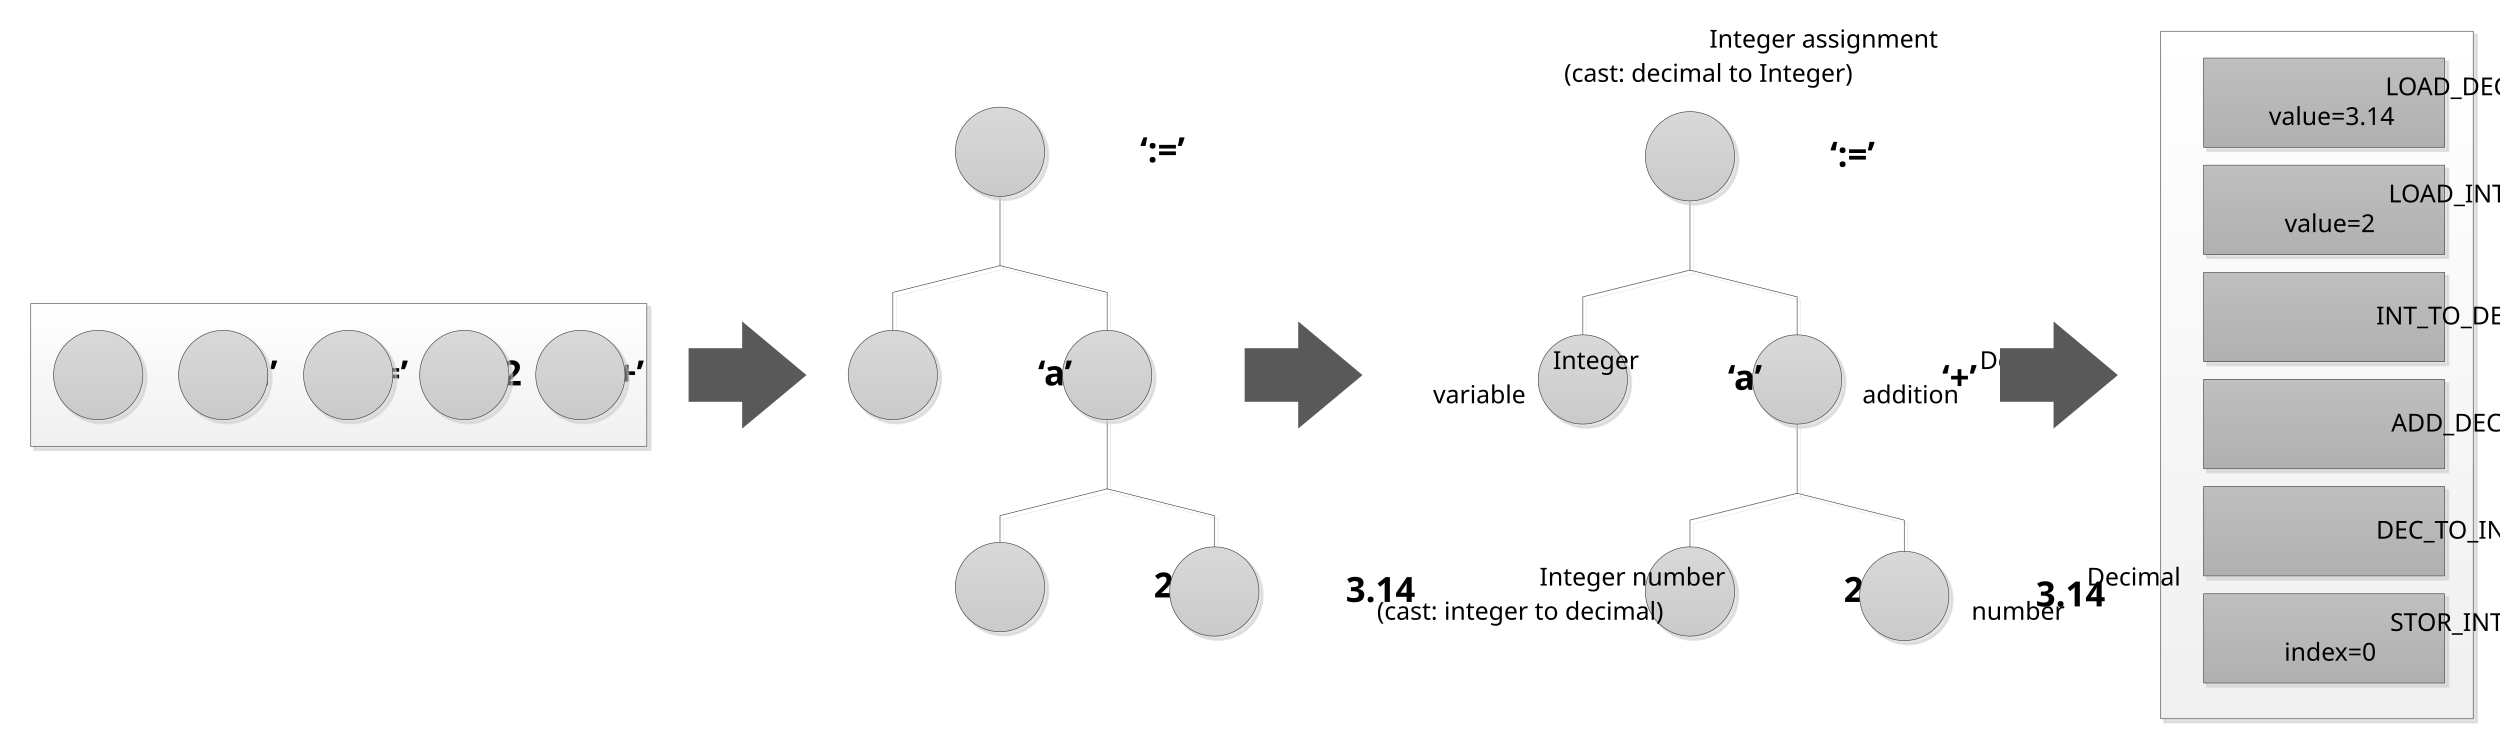
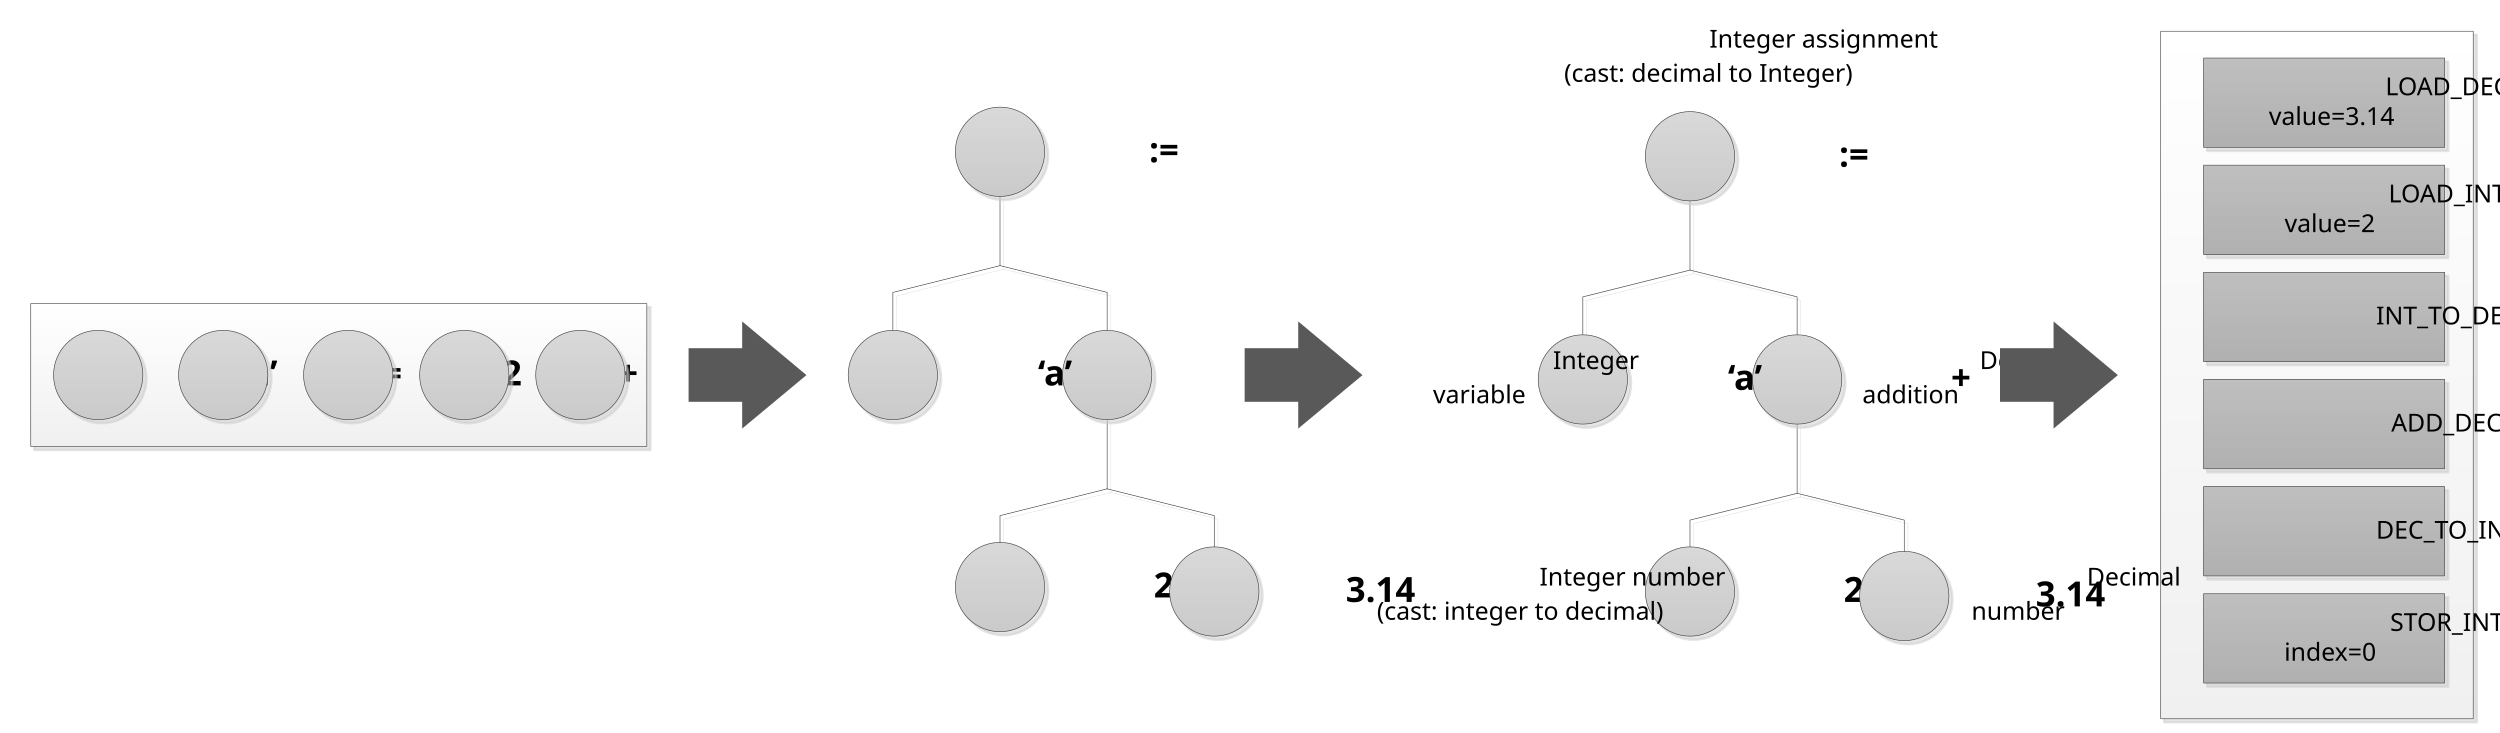
<svg xmlns="http://www.w3.org/2000/svg" xmlns:ns1="http://schemas.microsoft.com/visio/2003/SVGExtensions/" width="14in" height="4.1in" viewBox="0 0 1008 295.2" xml:space="preserve" color-interpolation-filters="sRGB" class="st13">
  <ns1:documentProperties ns1:langID="1033">
    <ns1:userDefs>
      <ns1:ud ns1:nameU="DocShowPicture" ns1:prompt="" ns1:val="VT0(1):26" />
      <ns1:ud ns1:nameU="msvConvertTheme" />
    </ns1:userDefs>
  </ns1:documentProperties>
  <ns1:reviewers>
    <ns1:reviewer ns1:name="Randy Hollines" ns1:initials="RH" color="#ff0000" ns1:reviewerId="1" ns1:currentIndex="2" />
  </ns1:reviewers>
  <style type="text/css">
	
		.st1 {visibility:visible}
		.st2 {fill:#cdcdcd;fill-opacity:0.5;stroke:#cdcdcd;stroke-linecap:round;stroke-linejoin:round;stroke-opacity:0.5}
		.st3 {fill:url(#grad0-6);stroke:#404040;stroke-linecap:round;stroke-linejoin:round;stroke-width:0.25}
		.st4 {fill:url(#grad0-17);stroke:#404040;stroke-linecap:round;stroke-linejoin:round;stroke-width:0.25}
		.st5 {fill:#000000;font-family:Calibri;font-size:1.167em;font-weight:bold}
		.st6 {stroke:#cdcdcd;stroke-linecap:round;stroke-linejoin:round;stroke-opacity:0.5;stroke-width:0.25}
		.st7 {stroke:#404040;stroke-linecap:round;stroke-linejoin:round;stroke-width:0.25}
		.st8 {fill:url(#grad0-152);stroke:#404040;stroke-linecap:round;stroke-linejoin:round;stroke-width:0.25}
		.st9 {fill:#000000;font-family:Calibri;font-size:0.833em}
		.st10 {font-size:1em}
		.st11 {fill:none;stroke:none;stroke-linecap:round;stroke-linejoin:round;stroke-width:0.25}
		.st12 {fill:#595959;stroke:none;stroke-linecap:butt;stroke-width:0.75}
		.st13 {fill:none;fill-rule:evenodd;font-size:12px;overflow:visible;stroke-linecap:square;stroke-miterlimit:3}
	
	</style>
  <defs id="Patterns_And_Gradients">
    <linearGradient id="grad0-6" x1="0" y1="0" x2="1" y2="0" gradientTransform="rotate(270 0.5 0.5)">
      <stop offset="0" stop-color="#f0f0f0" stop-opacity="1" />
      <stop offset="1" stop-color="#ffffff" stop-opacity="1" />
    </linearGradient>
    <linearGradient id="grad0-17" x1="0" y1="0" x2="1" y2="0" gradientTransform="rotate(270 0.5 0.5)">
      <stop offset="0" stop-color="#cacaca" stop-opacity="1" />
      <stop offset="1" stop-color="#d9d9d9" stop-opacity="1" />
    </linearGradient>
    <linearGradient id="grad0-152" x1="0" y1="0" x2="1" y2="0" gradientTransform="rotate(270 0.5 0.5)">
      <stop offset="0" stop-color="#b0b0b0" stop-opacity="1" />
      <stop offset="1" stop-color="#bfbfbf" stop-opacity="1" />
    </linearGradient>
  </defs>
  <g ns1:mID="8" ns1:index="6" ns1:groupContext="foregroundPage">
    <ns1:custProps>
      <ns1:cp ns1:nameU="ShapeClass" ns1:lbl="Shape Class" ns1:type="1" ns1:invis="true" ns1:langID="1033" ns1:val="VT4({52BC4E31-A33B-11d1-B2B9-006008BD347E})" />
    </ns1:custProps>
    <ns1:userDefs>
      <ns1:ud ns1:nameU="msvThemeColors" ns1:val="VT0(36):26" />
      <ns1:ud ns1:nameU="msvThemeEffects" ns1:val="VT0(16):26" />
      <ns1:ud ns1:nameU="msvThemeOrder" ns1:val="VT0(1):26" />
    </ns1:userDefs>
    <ns1:pageProperties ns1:drawingScale="1" ns1:pageScale="1" ns1:drawingUnits="0" ns1:shadowOffsetX="9" ns1:shadowOffsetY="-9" />
    <ns1:layer ns1:name="New Plants" ns1:index="0" />
    <ns1:layer ns1:name="Plant" ns1:index="1" />
    <ns1:layer ns1:name="Connector" ns1:index="2" />
    <g id="shape84-1" ns1:mID="84" ns1:groupContext="shape" transform="translate(871.2,-5.4)">
      <ns1:userDefs>
        <ns1:ud ns1:nameU="visVersion" ns1:val="VT0(15):26" />
        <ns1:ud ns1:nameU="msvThemeColors" ns1:val="VT0(36):26" />
        <ns1:ud ns1:nameU="msvThemeEffects" ns1:val="VT0(16):26" />
      </ns1:userDefs>
      <g id="shadow84-2" ns1:groupContext="shadow" ns1:shadowOffsetX="1.44" ns1:shadowOffsetY="-1.44" ns1:shadowType="1" transform="matrix(1,0,0,1,1.44,1.44)" class="st1">
        <rect x="0" y="18" width="126" height="277.2" class="st2" />
      </g>
      <rect x="0" y="18" width="126" height="277.2" class="st3" />
    </g>
    <g id="shape83-7" ns1:mID="83" ns1:groupContext="shape" transform="translate(12.4,-115.2)">
      <ns1:userDefs>
        <ns1:ud ns1:nameU="visVersion" ns1:val="VT0(15):26" />
        <ns1:ud ns1:nameU="msvThemeColors" ns1:val="VT0(36):26" />
        <ns1:ud ns1:nameU="msvThemeEffects" ns1:val="VT0(16):26" />
      </ns1:userDefs>
      <g id="shadow83-8" ns1:groupContext="shadow" ns1:shadowOffsetX="1.44" ns1:shadowOffsetY="-1.44" ns1:shadowType="1" transform="matrix(1,0,0,1,1.44,1.44)" class="st1">
        <rect x="0" y="237.6" width="248.4" height="57.6" class="st2" />
      </g>
      <rect x="0" y="237.6" width="248.4" height="57.6" class="st3" />
    </g>
    <g id="shape1-12" ns1:mID="1" ns1:groupContext="shape" transform="translate(385.2,-40.5)">
      <ns1:userDefs>
        <ns1:ud ns1:nameU="visVersion" ns1:val="VT0(12):26" />
        <ns1:ud ns1:nameU="msvThemeColors" ns1:val="VT0(36):26" />
        <ns1:ud ns1:nameU="msvThemeEffects" ns1:val="VT0(16):26" />
      </ns1:userDefs>
      <ns1:textBlock ns1:margins="rect(4,4,4,4)" />
      <ns1:textRect cx="18" cy="277.2" width="36" height="36" />
      <g id="shadow1-13" ns1:groupContext="shadow" ns1:shadowOffsetX="1.44" ns1:shadowOffsetY="-1.44" ns1:shadowType="1" transform="matrix(1,0,0,1,1.44,1.44)" class="st1">
        <path d="M0 277.2 A18 18 0 0 1 36 277.2 A18 18 0 1 1 0 277.2 Z" class="st2" />
      </g>
      <path d="M0 277.2 A18 18 0 0 1 36 277.2 A18 18 0 1 1 0 277.2 Z" class="st4" />
      <text x="14.45" y="281.4" class="st5" ns1:langID="1033">
        <ns1:paragraph ns1:horizAlign="1" />
        <ns1:tabList />2</text>
    </g>
    <g id="shape2-19" ns1:mID="2" ns1:groupContext="shape" transform="translate(471.6,-38.7)">
      <ns1:userDefs>
        <ns1:ud ns1:nameU="visVersion" ns1:val="VT0(12):26" />
        <ns1:ud ns1:nameU="msvThemeColors" ns1:val="VT0(36):26" />
        <ns1:ud ns1:nameU="msvThemeEffects" ns1:val="VT0(16):26" />
      </ns1:userDefs>
      <ns1:textBlock ns1:margins="rect(4,4,4,4)" />
      <ns1:textRect cx="18" cy="277.2" width="36" height="36" />
      <g id="shadow2-20" ns1:groupContext="shadow" ns1:shadowOffsetX="1.44" ns1:shadowOffsetY="-1.44" ns1:shadowType="1" transform="matrix(1,0,0,1,1.44,1.44)" class="st1">
        <path d="M0 277.2 A18 18 0 0 1 36 277.2 A18 18 0 1 1 0 277.2 Z" class="st2" />
      </g>
      <path d="M0 277.2 A18 18 0 0 1 36 277.2 A18 18 0 1 1 0 277.2 Z" class="st4" />
      <text x="5.49" y="281.4" class="st5" ns1:langID="1033">
        <ns1:paragraph ns1:horizAlign="1" />
        <ns1:tabList />3.14</text>
    </g>
    <g id="shape3-25" ns1:mID="3" ns1:groupContext="shape" transform="translate(741.6,169.2) rotate(90)">
      <ns1:userDefs>
        <ns1:ud ns1:nameU="Scale" ns1:val="VT0(1):26" />
        <ns1:ud ns1:nameU="AntiScale" ns1:val="VT0(1):26" />
        <ns1:ud ns1:nameU="visVersion" ns1:val="VT0(12):26" />
        <ns1:ud ns1:nameU="msvThemeColors" ns1:val="VT0(36):26" />
        <ns1:ud ns1:nameU="msvThemeEffects" ns1:val="VT0(16):26" />
      </ns1:userDefs>
      <g id="shadow3-26" ns1:groupContext="shadow" ns1:shadowOffsetX="1.44" ns1:shadowOffsetY="-1.44" ns1:shadowType="1" transform="matrix(1,0,0,1,1.44,-1.44)" class="st1">
        <path d="M0 295.2 L27.9 295.2" class="st6" />
        <path d="M27.9 295.2 L38.7 252 L51.3 252" class="st6" />
        <path d="M27.9 295.2 L38.7 338.4 L49.5 338.4" class="st6" />
      </g>
      <path d="M0 295.2 L27.9 295.2" class="st7" />
      <path d="M27.9 295.2 L38.7 252 L51.3 252" class="st7" />
      <path d="M27.9 295.2 L38.7 338.4 L49.5 338.4" class="st7" />
    </g>
    <g id="shape4-36" ns1:mID="4" ns1:groupContext="shape" transform="translate(428.4,-126)">
      <ns1:userDefs>
        <ns1:ud ns1:nameU="visVersion" ns1:val="VT0(12):26" />
        <ns1:ud ns1:nameU="msvThemeColors" ns1:val="VT0(36):26" />
        <ns1:ud ns1:nameU="msvThemeEffects" ns1:val="VT0(16):26" />
      </ns1:userDefs>
      <ns1:textBlock ns1:margins="rect(4,4,4,4)" />
      <ns1:textRect cx="18" cy="277.2" width="36" height="36" />
      <g id="shadow4-37" ns1:groupContext="shadow" ns1:shadowOffsetX="1.44" ns1:shadowOffsetY="-1.44" ns1:shadowType="1" transform="matrix(1,0,0,1,1.44,1.44)" class="st1">
        <path d="M0 277.2 A18 18 0 0 1 36 277.2 A18 18 0 1 1 0 277.2 Z" class="st2" />
      </g>
      <path d="M0 277.2 A18 18 0 0 1 36 277.2 A18 18 0 1 1 0 277.2 Z" class="st4" />
-       <text x="10.9" y="281.4" class="st5" ns1:langID="1033">
-         <ns1:paragraph ns1:horizAlign="1" />
-         <ns1:tabList />‘+’</text>
+       <text x="14.51" y="281.4" class="st5" ns1:langID="1033">
+         <ns1:paragraph ns1:horizAlign="1" />
+         <ns1:tabList />+</text>
    </g>
    <g id="shape5-42" ns1:mID="5" ns1:groupContext="shape" transform="translate(698.4,79.2) rotate(90)">
      <ns1:userDefs>
        <ns1:ud ns1:nameU="Scale" ns1:val="VT0(1):26" />
        <ns1:ud ns1:nameU="AntiScale" ns1:val="VT0(1):26" />
        <ns1:ud ns1:nameU="visVersion" ns1:val="VT0(12):26" />
        <ns1:ud ns1:nameU="msvThemeColors" ns1:val="VT0(36):26" />
        <ns1:ud ns1:nameU="msvThemeEffects" ns1:val="VT0(16):26" />
      </ns1:userDefs>
      <g id="shadow5-43" ns1:groupContext="shadow" ns1:shadowOffsetX="1.44" ns1:shadowOffsetY="-1.44" ns1:shadowType="1" transform="matrix(1,0,0,1,1.44,-1.44)" class="st1">
        <path d="M0 295.2 L27.9 295.2" class="st6" />
        <path d="M27.9 295.2 L38.7 252 L54 252" class="st6" />
        <path d="M27.9 295.2 L38.7 338.4 L54 338.4" class="st6" />
      </g>
      <path d="M0 295.2 L27.9 295.2" class="st7" />
      <path d="M27.9 295.2 L38.7 252 L54 252" class="st7" />
      <path d="M27.9 295.2 L38.7 338.4 L54 338.4" class="st7" />
    </g>
    <g id="shape6-53" ns1:mID="6" ns1:groupContext="shape" transform="translate(342,-126)">
      <ns1:userDefs>
        <ns1:ud ns1:nameU="visVersion" ns1:val="VT0(12):26" />
        <ns1:ud ns1:nameU="msvThemeColors" ns1:val="VT0(36):26" />
        <ns1:ud ns1:nameU="msvThemeEffects" ns1:val="VT0(16):26" />
      </ns1:userDefs>
      <ns1:textBlock ns1:margins="rect(4,4,4,4)" />
      <ns1:textRect cx="18" cy="277.2" width="36" height="36" />
      <g id="shadow6-54" ns1:groupContext="shadow" ns1:shadowOffsetX="1.44" ns1:shadowOffsetY="-1.44" ns1:shadowType="1" transform="matrix(1,0,0,1,1.44,1.44)" class="st1">
        <path d="M0 277.2 A18 18 0 0 1 36 277.2 A18 18 0 1 1 0 277.2 Z" class="st2" />
      </g>
      <path d="M0 277.2 A18 18 0 0 1 36 277.2 A18 18 0 1 1 0 277.2 Z" class="st4" />
      <text x="10.94" y="281.4" class="st5" ns1:langID="1033">
        <ns1:paragraph ns1:horizAlign="1" />
        <ns1:tabList />‘a’</text>
    </g>
    <g id="shape7-59" ns1:mID="7" ns1:groupContext="shape" transform="translate(385.2,-216)">
      <ns1:userDefs>
        <ns1:ud ns1:nameU="visVersion" ns1:val="VT0(12):26" />
        <ns1:ud ns1:nameU="msvThemeColors" ns1:val="VT0(36):26" />
        <ns1:ud ns1:nameU="msvThemeEffects" ns1:val="VT0(16):26" />
      </ns1:userDefs>
      <ns1:textBlock ns1:margins="rect(4,4,4,4)" />
      <ns1:textRect cx="18" cy="277.2" width="36" height="36" />
      <g id="shadow7-60" ns1:groupContext="shadow" ns1:shadowOffsetX="1.44" ns1:shadowOffsetY="-1.44" ns1:shadowType="1" transform="matrix(1,0,0,1,1.44,1.44)" class="st1">
        <path d="M0 277.2 A18 18 0 0 1 36 277.2 A18 18 0 1 1 0 277.2 Z" class="st2" />
      </g>
      <path d="M0 277.2 A18 18 0 0 1 36 277.2 A18 18 0 1 1 0 277.2 Z" class="st4" />
-       <text x="8.97" y="281.4" class="st5" ns1:langID="1033">
-         <ns1:paragraph ns1:horizAlign="1" />
-         <ns1:tabList />‘:=’</text>
+       <text x="12.58" y="281.4" class="st5" ns1:langID="1033">
+         <ns1:paragraph ns1:horizAlign="1" />
+         <ns1:tabList />:=</text>
    </g>
    <g id="shape8-65" ns1:mID="8" ns1:groupContext="shape" transform="translate(663.4,-38.7)">
      <ns1:userDefs>
        <ns1:ud ns1:nameU="visVersion" ns1:val="VT0(12):26" />
        <ns1:ud ns1:nameU="msvThemeColors" ns1:val="VT0(36):26" />
        <ns1:ud ns1:nameU="msvThemeEffects" ns1:val="VT0(16):26" />
      </ns1:userDefs>
      <ns1:textBlock ns1:margins="rect(4,4,4,4)" />
      <ns1:textRect cx="18" cy="277.2" width="36" height="36" />
      <g id="shadow8-66" ns1:groupContext="shadow" ns1:shadowOffsetX="1.44" ns1:shadowOffsetY="-1.44" ns1:shadowType="1" transform="matrix(1,0,0,1,1.44,1.44)" class="st1">
        <path d="M0 277.2 A18 18 0 0 1 36 277.2 A18 18 0 1 1 0 277.2 Z" class="st2" />
      </g>
      <path d="M0 277.2 A18 18 0 0 1 36 277.2 A18 18 0 1 1 0 277.2 Z" class="st4" />
      <text x="14.45" y="281.4" class="st5" ns1:langID="1033">
        <ns1:paragraph ns1:horizAlign="1" />
        <ns1:tabList />2</text>
    </g>
    <g id="shape9-71" ns1:mID="9" ns1:groupContext="shape" transform="translate(749.8,-36.9)">
      <ns1:userDefs>
        <ns1:ud ns1:nameU="visVersion" ns1:val="VT0(12):26" />
        <ns1:ud ns1:nameU="msvThemeColors" ns1:val="VT0(36):26" />
        <ns1:ud ns1:nameU="msvThemeEffects" ns1:val="VT0(16):26" />
      </ns1:userDefs>
      <ns1:textBlock ns1:margins="rect(4,4,4,4)" />
      <ns1:textRect cx="18" cy="277.2" width="36" height="36" />
      <g id="shadow9-72" ns1:groupContext="shadow" ns1:shadowOffsetX="1.44" ns1:shadowOffsetY="-1.44" ns1:shadowType="1" transform="matrix(1,0,0,1,1.44,1.44)" class="st1">
        <path d="M0 277.2 A18 18 0 0 1 36 277.2 A18 18 0 1 1 0 277.2 Z" class="st2" />
      </g>
      <path d="M0 277.2 A18 18 0 0 1 36 277.2 A18 18 0 1 1 0 277.2 Z" class="st4" />
      <text x="5.49" y="281.4" class="st5" ns1:langID="1033">
        <ns1:paragraph ns1:horizAlign="1" />
        <ns1:tabList />3.14</text>
    </g>
    <g id="shape10-77" ns1:mID="10" ns1:groupContext="shape" transform="translate(1019.8,171) rotate(90)">
      <ns1:userDefs>
        <ns1:ud ns1:nameU="Scale" ns1:val="VT0(1):26" />
        <ns1:ud ns1:nameU="AntiScale" ns1:val="VT0(1):26" />
        <ns1:ud ns1:nameU="visVersion" ns1:val="VT0(12):26" />
        <ns1:ud ns1:nameU="msvThemeColors" ns1:val="VT0(36):26" />
        <ns1:ud ns1:nameU="msvThemeEffects" ns1:val="VT0(16):26" />
      </ns1:userDefs>
      <g id="shadow10-78" ns1:groupContext="shadow" ns1:shadowOffsetX="1.44" ns1:shadowOffsetY="-1.44" ns1:shadowType="1" transform="matrix(1,0,0,1,1.44,-1.44)" class="st1">
        <path d="M0 295.2 L27.9 295.2" class="st6" />
        <path d="M27.9 295.2 L38.7 252 L51.3 252" class="st6" />
        <path d="M27.9 295.2 L38.7 338.4 L49.5 338.4" class="st6" />
      </g>
      <path d="M0 295.2 L27.9 295.2" class="st7" />
      <path d="M27.9 295.2 L38.7 252 L51.3 252" class="st7" />
      <path d="M27.9 295.2 L38.7 338.4 L49.5 338.4" class="st7" />
    </g>
    <g id="shape11-88" ns1:mID="11" ns1:groupContext="shape" transform="translate(706.6,-124.2)">
      <ns1:userDefs>
        <ns1:ud ns1:nameU="visVersion" ns1:val="VT0(12):26" />
        <ns1:ud ns1:nameU="msvThemeColors" ns1:val="VT0(36):26" />
        <ns1:ud ns1:nameU="msvThemeEffects" ns1:val="VT0(16):26" />
      </ns1:userDefs>
      <ns1:textBlock ns1:margins="rect(4,4,4,4)" />
      <ns1:textRect cx="18" cy="277.2" width="36" height="36" />
      <g id="shadow11-89" ns1:groupContext="shadow" ns1:shadowOffsetX="1.44" ns1:shadowOffsetY="-1.44" ns1:shadowType="1" transform="matrix(1,0,0,1,1.44,1.44)" class="st1">
        <path d="M0 277.2 A18 18 0 0 1 36 277.2 A18 18 0 1 1 0 277.2 Z" class="st2" />
      </g>
      <path d="M0 277.2 A18 18 0 0 1 36 277.2 A18 18 0 1 1 0 277.2 Z" class="st4" />
-       <text x="10.9" y="281.4" class="st5" ns1:langID="1033">
-         <ns1:paragraph ns1:horizAlign="1" />
-         <ns1:tabList />‘+’</text>
+       <text x="14.51" y="281.4" class="st5" ns1:langID="1033">
+         <ns1:paragraph ns1:horizAlign="1" />
+         <ns1:tabList />+</text>
    </g>
    <g id="shape12-94" ns1:mID="12" ns1:groupContext="shape" transform="translate(976.6,81) rotate(90)">
      <ns1:userDefs>
        <ns1:ud ns1:nameU="Scale" ns1:val="VT0(1):26" />
        <ns1:ud ns1:nameU="AntiScale" ns1:val="VT0(1):26" />
        <ns1:ud ns1:nameU="visVersion" ns1:val="VT0(12):26" />
        <ns1:ud ns1:nameU="msvThemeColors" ns1:val="VT0(36):26" />
        <ns1:ud ns1:nameU="msvThemeEffects" ns1:val="VT0(16):26" />
      </ns1:userDefs>
      <g id="shadow12-95" ns1:groupContext="shadow" ns1:shadowOffsetX="1.44" ns1:shadowOffsetY="-1.44" ns1:shadowType="1" transform="matrix(1,0,0,1,1.44,-1.44)" class="st1">
        <path d="M0 295.2 L27.9 295.2" class="st6" />
        <path d="M27.9 295.2 L38.7 252 L54 252" class="st6" />
        <path d="M27.9 295.2 L38.7 338.4 L54 338.4" class="st6" />
      </g>
      <path d="M0 295.2 L27.9 295.2" class="st7" />
      <path d="M27.9 295.2 L38.7 252 L54 252" class="st7" />
      <path d="M27.9 295.2 L38.7 338.4 L54 338.4" class="st7" />
    </g>
    <g id="shape13-105" ns1:mID="13" ns1:groupContext="shape" transform="translate(620.2,-124.2)">
      <ns1:userDefs>
        <ns1:ud ns1:nameU="visVersion" ns1:val="VT0(12):26" />
        <ns1:ud ns1:nameU="msvThemeColors" ns1:val="VT0(36):26" />
        <ns1:ud ns1:nameU="msvThemeEffects" ns1:val="VT0(16):26" />
      </ns1:userDefs>
      <ns1:textBlock ns1:margins="rect(4,4,4,4)" />
      <ns1:textRect cx="18" cy="277.2" width="36" height="36" />
      <g id="shadow13-106" ns1:groupContext="shadow" ns1:shadowOffsetX="1.44" ns1:shadowOffsetY="-1.44" ns1:shadowType="1" transform="matrix(1,0,0,1,1.44,1.44)" class="st1">
        <path d="M0 277.2 A18 18 0 0 1 36 277.2 A18 18 0 1 1 0 277.2 Z" class="st2" />
      </g>
      <path d="M0 277.2 A18 18 0 0 1 36 277.2 A18 18 0 1 1 0 277.2 Z" class="st4" />
      <text x="10.94" y="281.4" class="st5" ns1:langID="1033">
        <ns1:paragraph ns1:horizAlign="1" />
        <ns1:tabList />‘a’</text>
    </g>
    <g id="shape14-111" ns1:mID="14" ns1:groupContext="shape" transform="translate(663.4,-214.2)">
      <ns1:userDefs>
        <ns1:ud ns1:nameU="visVersion" ns1:val="VT0(12):26" />
        <ns1:ud ns1:nameU="msvThemeColors" ns1:val="VT0(36):26" />
        <ns1:ud ns1:nameU="msvThemeEffects" ns1:val="VT0(16):26" />
      </ns1:userDefs>
      <ns1:textBlock ns1:margins="rect(4,4,4,4)" />
      <ns1:textRect cx="18" cy="277.2" width="36" height="36" />
      <g id="shadow14-112" ns1:groupContext="shadow" ns1:shadowOffsetX="1.44" ns1:shadowOffsetY="-1.44" ns1:shadowType="1" transform="matrix(1,0,0,1,1.44,1.44)" class="st1">
        <path d="M0 277.2 A18 18 0 0 1 36 277.2 A18 18 0 1 1 0 277.2 Z" class="st2" />
      </g>
      <path d="M0 277.2 A18 18 0 0 1 36 277.2 A18 18 0 1 1 0 277.2 Z" class="st4" />
-       <text x="8.97" y="281.4" class="st5" ns1:langID="1033">
-         <ns1:paragraph ns1:horizAlign="1" />
-         <ns1:tabList />‘:=’</text>
+       <text x="12.58" y="281.4" class="st5" ns1:langID="1033">
+         <ns1:paragraph ns1:horizAlign="1" />
+         <ns1:tabList />:=</text>
    </g>
    <g id="shape42-117" ns1:mID="42" ns1:groupContext="shape" transform="translate(21.6,-126)">
      <ns1:userDefs>
        <ns1:ud ns1:nameU="visVersion" ns1:val="VT0(12):26" />
        <ns1:ud ns1:nameU="msvThemeColors" ns1:val="VT0(36):26" />
        <ns1:ud ns1:nameU="msvThemeEffects" ns1:val="VT0(16):26" />
      </ns1:userDefs>
      <ns1:textBlock ns1:margins="rect(4,4,4,4)" />
      <ns1:textRect cx="18" cy="277.2" width="36" height="36" />
      <g id="shadow42-118" ns1:groupContext="shadow" ns1:shadowOffsetX="1.44" ns1:shadowOffsetY="-1.44" ns1:shadowType="1" transform="matrix(1,0,0,1,1.44,1.44)" class="st1">
        <path d="M0 277.2 A18 18 0 0 1 36 277.2 A18 18 0 1 1 0 277.2 Z" class="st2" />
      </g>
      <path d="M0 277.2 A18 18 0 0 1 36 277.2 A18 18 0 1 1 0 277.2 Z" class="st4" />
      <text x="10.94" y="281.4" class="st5" ns1:langID="1033">
        <ns1:paragraph ns1:horizAlign="1" />
        <ns1:tabList />‘a’</text>
    </g>
    <g id="shape43-123" ns1:mID="43" ns1:groupContext="shape" transform="translate(72,-126)">
      <ns1:userDefs>
        <ns1:ud ns1:nameU="visVersion" ns1:val="VT0(12):26" />
        <ns1:ud ns1:nameU="msvThemeColors" ns1:val="VT0(36):26" />
        <ns1:ud ns1:nameU="msvThemeEffects" ns1:val="VT0(16):26" />
      </ns1:userDefs>
      <ns1:textBlock ns1:margins="rect(4,4,4,4)" />
      <ns1:textRect cx="18" cy="277.2" width="36" height="36" />
      <g id="shadow43-124" ns1:groupContext="shadow" ns1:shadowOffsetX="1.44" ns1:shadowOffsetY="-1.44" ns1:shadowType="1" transform="matrix(1,0,0,1,1.44,1.44)" class="st1">
        <path d="M0 277.2 A18 18 0 0 1 36 277.2 A18 18 0 1 1 0 277.2 Z" class="st2" />
      </g>
      <path d="M0 277.2 A18 18 0 0 1 36 277.2 A18 18 0 1 1 0 277.2 Z" class="st4" />
-       <text x="8.97" y="281.4" class="st5" ns1:langID="1033">
-         <ns1:paragraph ns1:horizAlign="1" />
-         <ns1:tabList />‘:=’</text>
+       <text x="12.58" y="281.4" class="st5" ns1:langID="1033">
+         <ns1:paragraph ns1:horizAlign="1" />
+         <ns1:tabList />:=</text>
    </g>
    <g id="shape44-129" ns1:mID="44" ns1:groupContext="shape" transform="translate(122.4,-126)">
      <ns1:userDefs>
        <ns1:ud ns1:nameU="visVersion" ns1:val="VT0(12):26" />
        <ns1:ud ns1:nameU="msvThemeColors" ns1:val="VT0(36):26" />
        <ns1:ud ns1:nameU="msvThemeEffects" ns1:val="VT0(16):26" />
      </ns1:userDefs>
      <ns1:textBlock ns1:margins="rect(4,4,4,4)" />
      <ns1:textRect cx="18" cy="277.2" width="36" height="36" />
      <g id="shadow44-130" ns1:groupContext="shadow" ns1:shadowOffsetX="1.44" ns1:shadowOffsetY="-1.44" ns1:shadowType="1" transform="matrix(1,0,0,1,1.44,1.44)" class="st1">
        <path d="M0 277.2 A18 18 0 0 1 36 277.2 A18 18 0 1 1 0 277.2 Z" class="st2" />
      </g>
      <path d="M0 277.2 A18 18 0 0 1 36 277.2 A18 18 0 1 1 0 277.2 Z" class="st4" />
      <text x="14.45" y="281.4" class="st5" ns1:langID="1033">
        <ns1:paragraph ns1:horizAlign="1" />
        <ns1:tabList />2</text>
    </g>
    <g id="shape45-135" ns1:mID="45" ns1:groupContext="shape" transform="translate(169.2,-126)">
      <ns1:userDefs>
        <ns1:ud ns1:nameU="visVersion" ns1:val="VT0(12):26" />
        <ns1:ud ns1:nameU="msvThemeColors" ns1:val="VT0(36):26" />
        <ns1:ud ns1:nameU="msvThemeEffects" ns1:val="VT0(16):26" />
      </ns1:userDefs>
      <ns1:textBlock ns1:margins="rect(4,4,4,4)" />
      <ns1:textRect cx="18" cy="277.2" width="36" height="36" />
      <g id="shadow45-136" ns1:groupContext="shadow" ns1:shadowOffsetX="1.44" ns1:shadowOffsetY="-1.44" ns1:shadowType="1" transform="matrix(1,0,0,1,1.44,1.44)" class="st1">
        <path d="M0 277.2 A18 18 0 0 1 36 277.2 A18 18 0 1 1 0 277.2 Z" class="st2" />
      </g>
      <path d="M0 277.2 A18 18 0 0 1 36 277.2 A18 18 0 1 1 0 277.2 Z" class="st4" />
-       <text x="10.9" y="281.4" class="st5" ns1:langID="1033">
-         <ns1:paragraph ns1:horizAlign="1" />
-         <ns1:tabList />‘+’</text>
+       <text x="14.51" y="281.4" class="st5" ns1:langID="1033">
+         <ns1:paragraph ns1:horizAlign="1" />
+         <ns1:tabList />+</text>
    </g>
    <g id="shape46-141" ns1:mID="46" ns1:groupContext="shape" transform="translate(216,-126)">
      <ns1:userDefs>
        <ns1:ud ns1:nameU="visVersion" ns1:val="VT0(12):26" />
        <ns1:ud ns1:nameU="msvThemeColors" ns1:val="VT0(36):26" />
        <ns1:ud ns1:nameU="msvThemeEffects" ns1:val="VT0(16):26" />
      </ns1:userDefs>
      <ns1:textBlock ns1:margins="rect(4,4,4,4)" />
      <ns1:textRect cx="18" cy="277.2" width="36" height="36" />
      <g id="shadow46-142" ns1:groupContext="shadow" ns1:shadowOffsetX="1.44" ns1:shadowOffsetY="-1.44" ns1:shadowType="1" transform="matrix(1,0,0,1,1.44,1.44)" class="st1">
        <path d="M0 277.2 A18 18 0 0 1 36 277.2 A18 18 0 1 1 0 277.2 Z" class="st2" />
      </g>
      <path d="M0 277.2 A18 18 0 0 1 36 277.2 A18 18 0 1 1 0 277.2 Z" class="st4" />
      <text x="5.49" y="281.4" class="st5" ns1:langID="1033">
        <ns1:paragraph ns1:horizAlign="1" />
        <ns1:tabList />3.14</text>
    </g>
    <g id="shape56-147" ns1:mID="56" ns1:groupContext="shape" transform="translate(888.48,-63)">
      <ns1:userDefs>
        <ns1:ud ns1:nameU="visVersion" ns1:val="VT0(12):26" />
        <ns1:ud ns1:nameU="msvThemeColors" ns1:val="VT0(36):26" />
        <ns1:ud ns1:nameU="msvThemeEffects" ns1:val="VT0(16):26" />
      </ns1:userDefs>
      <ns1:textBlock ns1:margins="rect(4,4,4,4)" />
      <ns1:textRect cx="48.6" cy="277.2" width="97.2" height="36" />
      <g id="shadow56-148" ns1:groupContext="shadow" ns1:shadowOffsetX="1.44" ns1:shadowOffsetY="-1.44" ns1:shadowType="1" transform="matrix(1,0,0,1,1.44,1.44)" class="st1">
        <rect x="0" y="259.2" width="97.2" height="36" class="st2" />
      </g>
      <rect x="0" y="259.2" width="97.2" height="36" class="st8" />
      <text x="22.77" y="280.2" class="st9" ns1:langID="1033">
        <ns1:paragraph ns1:horizAlign="1" />
        <ns1:tabList />DEC_TO_INT</text>
    </g>
    <g id="shape57-154" ns1:mID="57" ns1:groupContext="shape" transform="translate(888.48,-235.8)">
      <ns1:userDefs>
        <ns1:ud ns1:nameU="visVersion" ns1:val="VT0(12):26" />
        <ns1:ud ns1:nameU="msvThemeColors" ns1:val="VT0(36):26" />
        <ns1:ud ns1:nameU="msvThemeEffects" ns1:val="VT0(16):26" />
      </ns1:userDefs>
      <ns1:textBlock ns1:margins="rect(4,4,4,4)" />
      <ns1:textRect cx="48.6" cy="277.2" width="97.2" height="36" />
      <g id="shadow57-155" ns1:groupContext="shadow" ns1:shadowOffsetX="1.44" ns1:shadowOffsetY="-1.44" ns1:shadowType="1" transform="matrix(1,0,0,1,1.44,1.44)" class="st1">
        <rect x="0" y="259.2" width="97.2" height="36" class="st2" />
      </g>
      <rect x="0" y="259.2" width="97.2" height="36" class="st8" />
      <text x="26.54" y="274.2" class="st9" ns1:langID="1033">
        <ns1:paragraph ns1:horizAlign="1" />
        <ns1:tabList />LOAD_DEC<ns1:newlineChar />
        <tspan x="26.33" dy="1.2em" class="st10">value=3.14</tspan>
      </text>
    </g>
    <g id="shape58-161" ns1:mID="58" ns1:groupContext="shape" transform="translate(888.48,-192.6)">
      <ns1:userDefs>
        <ns1:ud ns1:nameU="visVersion" ns1:val="VT0(12):26" />
        <ns1:ud ns1:nameU="msvThemeColors" ns1:val="VT0(36):26" />
        <ns1:ud ns1:nameU="msvThemeEffects" ns1:val="VT0(16):26" />
      </ns1:userDefs>
      <ns1:textBlock ns1:margins="rect(4,4,4,4)" />
      <ns1:textRect cx="48.6" cy="277.2" width="97.2" height="36" />
      <g id="shadow58-162" ns1:groupContext="shadow" ns1:shadowOffsetX="1.44" ns1:shadowOffsetY="-1.44" ns1:shadowType="1" transform="matrix(1,0,0,1,1.44,1.44)" class="st1">
        <rect x="0" y="259.2" width="97.2" height="36" class="st2" />
      </g>
      <rect x="0" y="259.2" width="97.2" height="36" class="st8" />
      <text x="27.8" y="274.2" class="st9" ns1:langID="1033">
        <ns1:paragraph ns1:horizAlign="1" />
        <ns1:tabList />LOAD_INT<ns1:newlineChar />
        <tspan x="32.66" dy="1.2em" class="st10">value=2</tspan>
      </text>
    </g>
    <g id="shape59-168" ns1:mID="59" ns1:groupContext="shape" transform="translate(888.48,-149.4)">
      <ns1:userDefs>
        <ns1:ud ns1:nameU="visVersion" ns1:val="VT0(12):26" />
        <ns1:ud ns1:nameU="msvThemeColors" ns1:val="VT0(36):26" />
        <ns1:ud ns1:nameU="msvThemeEffects" ns1:val="VT0(16):26" />
      </ns1:userDefs>
      <ns1:textBlock ns1:margins="rect(4,4,4,4)" />
      <ns1:textRect cx="48.6" cy="277.2" width="97.2" height="36" />
      <g id="shadow59-169" ns1:groupContext="shadow" ns1:shadowOffsetX="1.44" ns1:shadowOffsetY="-1.44" ns1:shadowType="1" transform="matrix(1,0,0,1,1.44,1.44)" class="st1">
        <rect x="0" y="259.2" width="97.2" height="36" class="st2" />
      </g>
      <rect x="0" y="259.2" width="97.2" height="36" class="st8" />
      <text x="22.77" y="280.2" class="st9" ns1:langID="1033">
        <ns1:paragraph ns1:horizAlign="1" />
        <ns1:tabList />INT_TO_DEC</text>
    </g>
    <g id="shape60-174" ns1:mID="60" ns1:groupContext="shape" transform="translate(888.48,-106.2)">
      <ns1:userDefs>
        <ns1:ud ns1:nameU="visVersion" ns1:val="VT0(12):26" />
        <ns1:ud ns1:nameU="msvThemeColors" ns1:val="VT0(36):26" />
        <ns1:ud ns1:nameU="msvThemeEffects" ns1:val="VT0(16):26" />
      </ns1:userDefs>
      <ns1:textBlock ns1:margins="rect(4,4,4,4)" />
      <ns1:textRect cx="48.6" cy="277.2" width="97.2" height="36" />
      <g id="shadow60-175" ns1:groupContext="shadow" ns1:shadowOffsetX="1.44" ns1:shadowOffsetY="-1.44" ns1:shadowType="1" transform="matrix(1,0,0,1,1.44,1.44)" class="st1">
        <rect x="0" y="259.2" width="97.2" height="36" class="st2" />
      </g>
      <rect x="0" y="259.2" width="97.2" height="36" class="st8" />
      <text x="28.88" y="280.2" class="st9" ns1:langID="1033">
        <ns1:paragraph ns1:horizAlign="1" />
        <ns1:tabList />ADD_DEC</text>
    </g>
    <g id="shape61-180" ns1:mID="61" ns1:groupContext="shape" transform="translate(888.48,-19.8)">
      <ns1:userDefs>
        <ns1:ud ns1:nameU="visVersion" ns1:val="VT0(12):26" />
        <ns1:ud ns1:nameU="msvThemeColors" ns1:val="VT0(36):26" />
        <ns1:ud ns1:nameU="msvThemeEffects" ns1:val="VT0(16):26" />
      </ns1:userDefs>
      <ns1:textBlock ns1:margins="rect(4,4,4,4)" />
      <ns1:textRect cx="48.6" cy="277.2" width="97.2" height="36" />
      <g id="shadow61-181" ns1:groupContext="shadow" ns1:shadowOffsetX="1.44" ns1:shadowOffsetY="-1.44" ns1:shadowType="1" transform="matrix(1,0,0,1,1.44,1.44)" class="st1">
        <rect x="0" y="259.2" width="97.2" height="36" class="st2" />
      </g>
      <rect x="0" y="259.2" width="97.2" height="36" class="st8" />
      <text x="28.43" y="274.2" class="st9" ns1:langID="1033">
        <ns1:paragraph ns1:horizAlign="1" />
        <ns1:tabList />STOR_INT<ns1:newlineChar />
        <tspan x="32.52" dy="1.2em" class="st10">index=0</tspan>
      </text>
    </g>
    <g id="shape87-187" ns1:mID="87" ns1:groupContext="shape" transform="translate(555.4,-126)">
      <ns1:userDefs>
        <ns1:ud ns1:nameU="msvThemeColors" ns1:val="VT0(36):26" />
        <ns1:ud ns1:nameU="msvThemeEffects" ns1:val="VT0(16):26" />
      </ns1:userDefs>
      <ns1:textBlock ns1:margins="rect(4,4,4,4)" />
      <ns1:textRect cx="38.6" cy="279" width="77.21" height="32.4" />
      <rect x="0" y="262.8" width="77.2" height="32.4" class="st11" />
      <text x="23.97" y="274.8" class="st9" ns1:langID="1033">
        <ns1:paragraph ns1:horizAlign="1" />
        <ns1:tabList />Integer <ns1:newlineChar />
        <tspan x="22.4" dy="1.38em" class="st10">variable</tspan>
      </text>
    </g>
    <g id="shape92-191" ns1:mID="92" ns1:groupContext="shape" transform="translate(620.2,-255.6)">
      <ns1:userDefs>
        <ns1:ud ns1:nameU="msvThemeColors" ns1:val="VT0(36):26" />
        <ns1:ud ns1:nameU="msvThemeEffects" ns1:val="VT0(16):26" />
      </ns1:userDefs>
      <ns1:textBlock ns1:margins="rect(4,4,4,4)" />
      <ns1:textRect cx="61.2" cy="279" width="122.4" height="32.4" />
      <rect x="0" y="262.8" width="122.4" height="32.4" class="st11" />
      <text x="22.22" y="274.8" class="st9" ns1:langID="1033">
        <ns1:paragraph ns1:horizAlign="1" />
        <ns1:tabList />Integer assignment<ns1:newlineChar />
        <ns1:paragraph ns1:horizAlign="1" />
        <tspan x="10.44" dy="1.38em" class="st10">(cast: decimal to Integer)</tspan>
      </text>
    </g>
    <g id="shape96-195" ns1:mID="96" ns1:groupContext="shape" transform="translate(729.2,-126)">
      <ns1:userDefs>
        <ns1:ud ns1:nameU="msvThemeColors" ns1:val="VT0(36):26" />
        <ns1:ud ns1:nameU="msvThemeEffects" ns1:val="VT0(16):26" />
      </ns1:userDefs>
      <ns1:textBlock ns1:margins="rect(4,4,4,4)" />
      <ns1:textRect cx="38.6" cy="279" width="77.21" height="32.4" />
      <rect x="0" y="262.8" width="77.2" height="32.4" class="st11" />
      <text x="22.24" y="274.8" class="st9" ns1:langID="1033">
        <ns1:paragraph ns1:horizAlign="1" />
        <ns1:tabList />Decimal <ns1:newlineChar />
        <tspan x="21.72" dy="1.38em" class="st10">addition</tspan>
      </text>
    </g>
    <g id="shape103-199" ns1:mID="103" ns1:groupContext="shape" transform="translate(544.6,-38.7)">
      <ns1:userDefs>
        <ns1:ud ns1:nameU="msvThemeColors" ns1:val="VT0(36):26" />
        <ns1:ud ns1:nameU="msvThemeEffects" ns1:val="VT0(16):26" />
      </ns1:userDefs>
      <ns1:textBlock ns1:margins="rect(4,4,4,4)" />
      <ns1:textRect cx="61.2" cy="279" width="122.4" height="32.4" />
      <rect x="0" y="262.8" width="122.4" height="32.4" class="st11" />
      <text x="29.33" y="274.8" class="st9" ns1:langID="1033">
        <ns1:paragraph ns1:horizAlign="1" />
        <ns1:tabList />Integer number<ns1:newlineChar />
        <ns1:paragraph ns1:horizAlign="1" />
        <tspan x="10.55" dy="1.38em" class="st10">(cast: integer to decimal)</tspan>
      </text>
    </g>
    <g id="shape108-203" ns1:mID="108" ns1:groupContext="shape" transform="translate(772.4,-38.7)">
      <ns1:userDefs>
        <ns1:ud ns1:nameU="msvThemeColors" ns1:val="VT0(36):26" />
        <ns1:ud ns1:nameU="msvThemeEffects" ns1:val="VT0(16):26" />
      </ns1:userDefs>
      <ns1:textBlock ns1:margins="rect(4,4,4,4)" />
      <ns1:textRect cx="38.6" cy="279" width="77.21" height="32.4" />
      <rect x="0" y="262.8" width="77.2" height="32.4" class="st11" />
      <text x="22.24" y="274.8" class="st9" ns1:langID="1033">
        <ns1:paragraph ns1:horizAlign="1" />
        <ns1:tabList />Decimal <ns1:newlineChar />
        <tspan x="22.49" dy="1.38em" class="st10">number</tspan>
      </text>
    </g>
    <g id="shape117-207" ns1:mID="117" ns1:groupContext="shape" transform="translate(277.64,-122.4)">
      <ns1:userDefs>
        <ns1:ud ns1:nameU="msvShapeCategories" ns1:prompt="" ns1:val="VT4(Icon)" />
        <ns1:ud ns1:nameU="visVersion" ns1:prompt="" ns1:val="VT0(15):26" />
        <ns1:ud ns1:nameU="msvThemeColors" ns1:val="VT0(36):26" />
      </ns1:userDefs>
      <path d="M0 262.8 L0 284.4 L21.6 284.4 L21.6 295.2 L47.52 273.64 L21.6 252 L21.6 262.8 L0 262.8 Z" class="st12" />
    </g>
    <g id="shape118-209" ns1:mID="118" ns1:groupContext="shape" transform="translate(501.84,-122.4)">
      <ns1:userDefs>
        <ns1:ud ns1:nameU="msvShapeCategories" ns1:prompt="" ns1:val="VT4(Icon)" />
        <ns1:ud ns1:nameU="visVersion" ns1:prompt="" ns1:val="VT0(15):26" />
        <ns1:ud ns1:nameU="msvThemeColors" ns1:val="VT0(36):26" />
      </ns1:userDefs>
      <path d="M0 262.8 L0 284.4 L21.6 284.4 L21.6 295.2 L47.52 273.64 L21.6 252 L21.6 262.8 L0 262.8 Z" class="st12" />
    </g>
    <g id="shape119-211" ns1:mID="119" ns1:groupContext="shape" transform="translate(806.4,-122.4)">
      <ns1:userDefs>
        <ns1:ud ns1:nameU="msvShapeCategories" ns1:prompt="" ns1:val="VT4(Icon)" />
        <ns1:ud ns1:nameU="visVersion" ns1:prompt="" ns1:val="VT0(15):26" />
        <ns1:ud ns1:nameU="msvThemeColors" ns1:val="VT0(36):26" />
      </ns1:userDefs>
      <path d="M0 262.8 L0 284.4 L21.6 284.4 L21.6 295.2 L47.52 273.64 L21.6 252 L21.6 262.8 L0 262.8 Z" class="st12" />
    </g>
  </g>
</svg>
